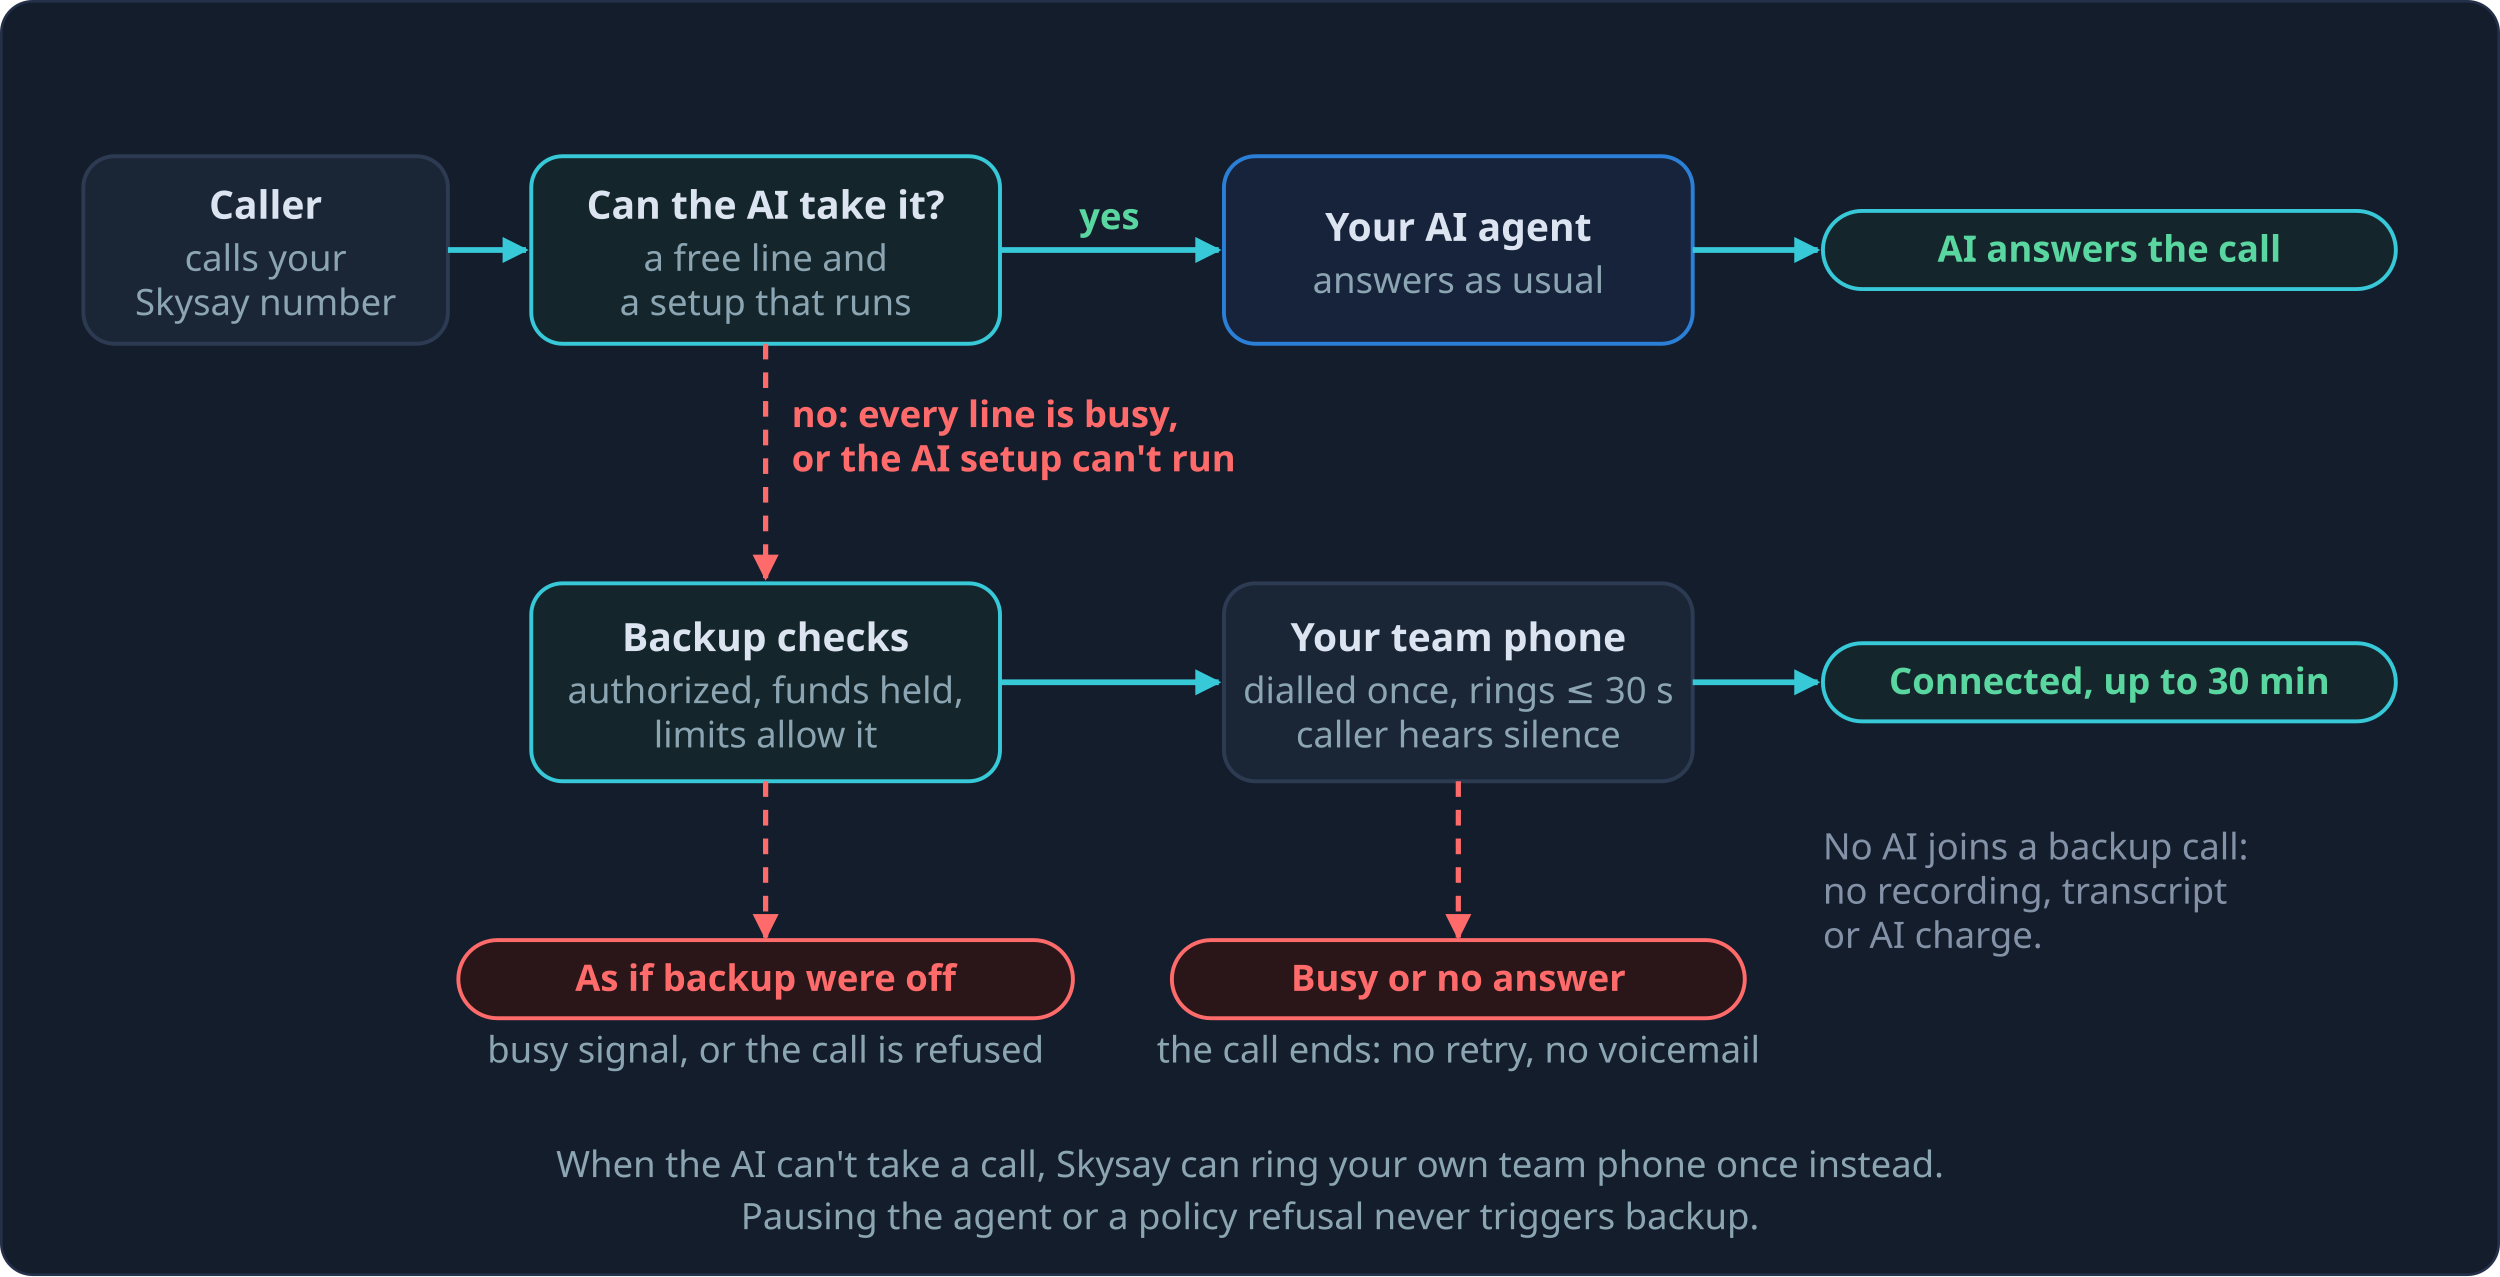
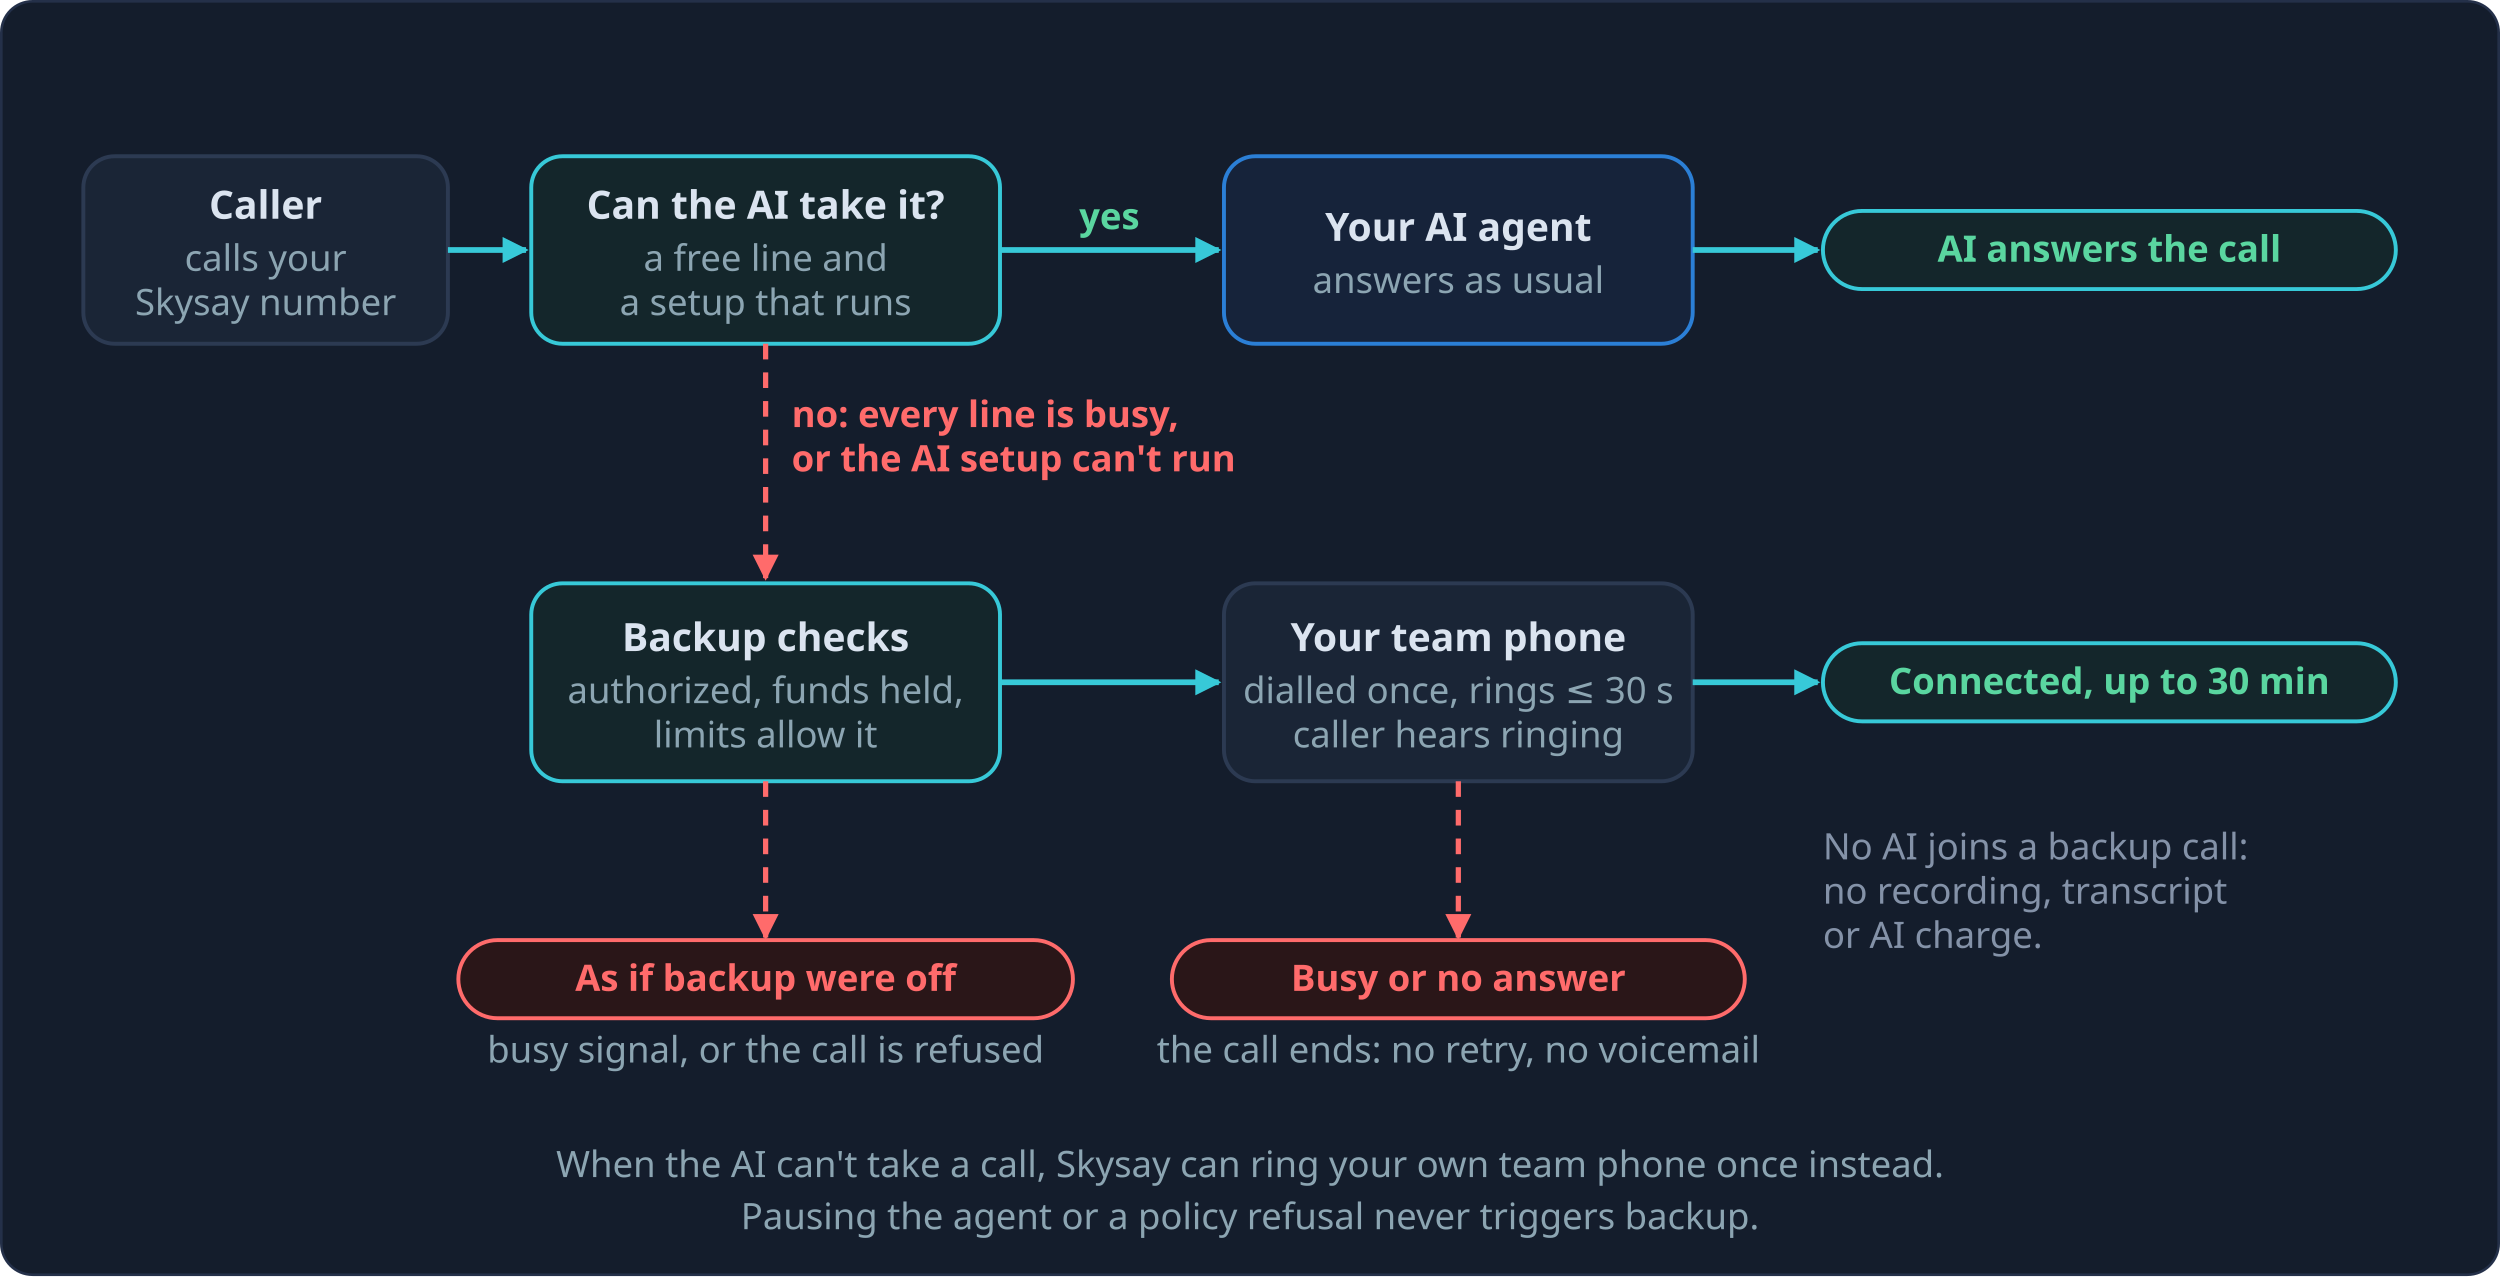
<svg xmlns="http://www.w3.org/2000/svg" viewBox="0 0 960 490" width="960" height="490" role="img" aria-label="Phone backup: when the AI cannot take a call, Skysay rings your team phone once" font-family="'Geist Variable', ui-sans-serif, system-ui, sans-serif">
  <defs>
    <marker id="h-main" viewBox="0 0 10 10" refX="9" refY="5" markerWidth="10" markerHeight="10" markerUnits="userSpaceOnUse" orient="auto-start-reverse">
      <path d="M0,0 L10,5 L0,10 z" fill="#37c9d8" />
    </marker>
    <marker id="h-sec" viewBox="0 0 10 10" refX="9" refY="5" markerWidth="10" markerHeight="10" markerUnits="userSpaceOnUse" orient="auto-start-reverse">
      <path d="M0,0 L10,5 L0,10 z" fill="#8492a8" />
    </marker>
    <marker id="h-fail" viewBox="0 0 10 10" refX="9" refY="5" markerWidth="10" markerHeight="10" markerUnits="userSpaceOnUse" orient="auto-start-reverse">
      <path d="M0,0 L10,5 L0,10 z" fill="#ff6b6b" />
    </marker>
  </defs>
  <rect x="0.5" y="0.5" width="959" height="489" rx="12" fill="#141d2c" stroke="#243049" stroke-width="1" />
  <rect x="32" y="60" width="140" height="72" rx="12" fill="#1a2536" stroke="#2c3a52" stroke-width="1.5" />
  <text x="102.0" y="84.0" font-size="15" fill="#dbe4f0" text-anchor="middle" font-weight="600">Caller</text>
  <text x="102.0" y="104.0" font-size="14" fill="#8ca5b2" text-anchor="middle">calls your</text>
  <text x="102.0" y="121.0" font-size="14" fill="#8ca5b2" text-anchor="middle">Skysay number</text>
  <rect x="204" y="60" width="180" height="72" rx="12" fill="#14262b" stroke="#37c9d8" stroke-width="1.5" />
  <text x="294.0" y="84.0" font-size="15" fill="#dbe4f0" text-anchor="middle" font-weight="600">Can the AI take it?</text>
  <text x="294.0" y="104.0" font-size="14" fill="#8ca5b2" text-anchor="middle">a free line and</text>
  <text x="294.0" y="121.0" font-size="14" fill="#8ca5b2" text-anchor="middle">a setup that runs</text>
  <rect x="470" y="60" width="180" height="72" rx="12" fill="#16233a" stroke="#2b7fd6" stroke-width="1.5" />
  <text x="560.0" y="92.5" font-size="15" fill="#dbe4f0" text-anchor="middle" font-weight="600">Your AI agent</text>
  <text x="560.0" y="112.5" font-size="14" fill="#8ca5b2" text-anchor="middle">answers as usual</text>
  <rect x="700.0" y="81.0" width="220" height="30" rx="15.0" fill="#14262b" stroke="#37c9d8" stroke-width="1.5" />
  <text x="810" y="100.5" font-size="14" fill="#5ad6a0" text-anchor="middle" font-weight="600">AI answers the call</text>
  <path d="M172,96 L202,96" fill="none" stroke="#37c9d8" stroke-width="2.2" stroke-linejoin="round" marker-end="url(#h-main)" />
  <path d="M384,96 L468,96" fill="none" stroke="#37c9d8" stroke-width="2.2" stroke-linejoin="round" marker-end="url(#h-main)" />
  <text x="426" y="88" font-size="14" fill="#5ad6a0" text-anchor="middle" font-weight="600">yes</text>
  <path d="M650,96 L698,96" fill="none" stroke="#37c9d8" stroke-width="2.2" stroke-linejoin="round" marker-end="url(#h-main)" />
  <path d="M294,132 L294,222" fill="none" stroke="#ff6b6b" stroke-width="2" stroke-dasharray="6 5" stroke-linejoin="round" marker-end="url(#h-fail)" />
  <text x="304" y="164" font-size="14" fill="#ff6b6b" text-anchor="start" font-weight="600">no: every line is busy,</text>
  <text x="304" y="181" font-size="14" fill="#ff6b6b" text-anchor="start" font-weight="600">or the AI setup can't run</text>
  <rect x="204" y="224" width="180" height="76" rx="12" fill="#14262b" stroke="#37c9d8" stroke-width="1.5" />
  <text x="294.0" y="250.0" font-size="15" fill="#dbe4f0" text-anchor="middle" font-weight="600">Backup checks</text>
  <text x="294.0" y="270.0" font-size="14" fill="#8ca5b2" text-anchor="middle">authorized, funds held,</text>
  <text x="294.0" y="287.0" font-size="14" fill="#8ca5b2" text-anchor="middle">limits allow it</text>
  <rect x="470" y="224" width="180" height="76" rx="12" fill="#1a2536" stroke="#2c3a52" stroke-width="1.5" />
  <text x="560.0" y="250.0" font-size="15" fill="#dbe4f0" text-anchor="middle" font-weight="600">Your team phone</text>
  <text x="560.0" y="270.0" font-size="14" fill="#8ca5b2" text-anchor="middle">dialled once, rings ≤ 30 s</text>
-   <text x="560.0" y="287.0" font-size="14" fill="#8ca5b2" text-anchor="middle">caller hears silence</text>
+   <text x="560.0" y="287.0" font-size="14" fill="#8ca5b2" text-anchor="middle">caller hears ringing</text>
  <path d="M384,262 L468,262" fill="none" stroke="#37c9d8" stroke-width="2.2" stroke-linejoin="round" marker-end="url(#h-main)" />
  <rect x="700.0" y="247.0" width="220" height="30" rx="15.0" fill="#14262b" stroke="#37c9d8" stroke-width="1.5" />
  <text x="810" y="266.5" font-size="14" fill="#5ad6a0" text-anchor="middle" font-weight="600">Connected, up to 30 min</text>
  <path d="M650,262 L698,262" fill="none" stroke="#37c9d8" stroke-width="2.2" stroke-linejoin="round" marker-end="url(#h-main)" />
  <path d="M294,300 L294,360" fill="none" stroke="#ff6b6b" stroke-width="2" stroke-dasharray="6 5" stroke-linejoin="round" marker-end="url(#h-fail)" />
  <rect x="176.0" y="361.0" width="236" height="30" rx="15.0" fill="#2a1618" stroke="#ff6b6b" stroke-width="1.5" />
  <text x="294" y="380.5" font-size="14" fill="#ff6b6b" text-anchor="middle" font-weight="600">As if backup were off</text>
  <text x="294" y="408" font-size="14" fill="#8ca5b2" text-anchor="middle">busy signal, or the call is refused</text>
  <path d="M560,300 L560,360" fill="none" stroke="#ff6b6b" stroke-width="2" stroke-dasharray="6 5" stroke-linejoin="round" marker-end="url(#h-fail)" />
  <rect x="450.0" y="361.0" width="220" height="30" rx="15.0" fill="#2a1618" stroke="#ff6b6b" stroke-width="1.5" />
  <text x="560" y="380.5" font-size="14" fill="#ff6b6b" text-anchor="middle" font-weight="600">Busy or no answer</text>
  <text x="560" y="408" font-size="14" fill="#8ca5b2" text-anchor="middle">the call ends: no retry, no voicemail</text>
  <text x="700" y="330" font-size="14" fill="#8492a8" text-anchor="start">No AI joins a backup call:</text>
  <text x="700" y="347" font-size="14" fill="#8492a8" text-anchor="start">no recording, transcript</text>
  <text x="700" y="364" font-size="14" fill="#8492a8" text-anchor="start">or AI charge.</text>
  <text x="480" y="452" font-size="14" fill="#8ca5b2" text-anchor="middle">When the AI can't take a call, Skysay can ring your own team phone once instead.</text>
  <text x="480" y="472" font-size="14" fill="#8ca5b2" text-anchor="middle">Pausing the agent or a policy refusal never triggers backup.</text>
</svg>
